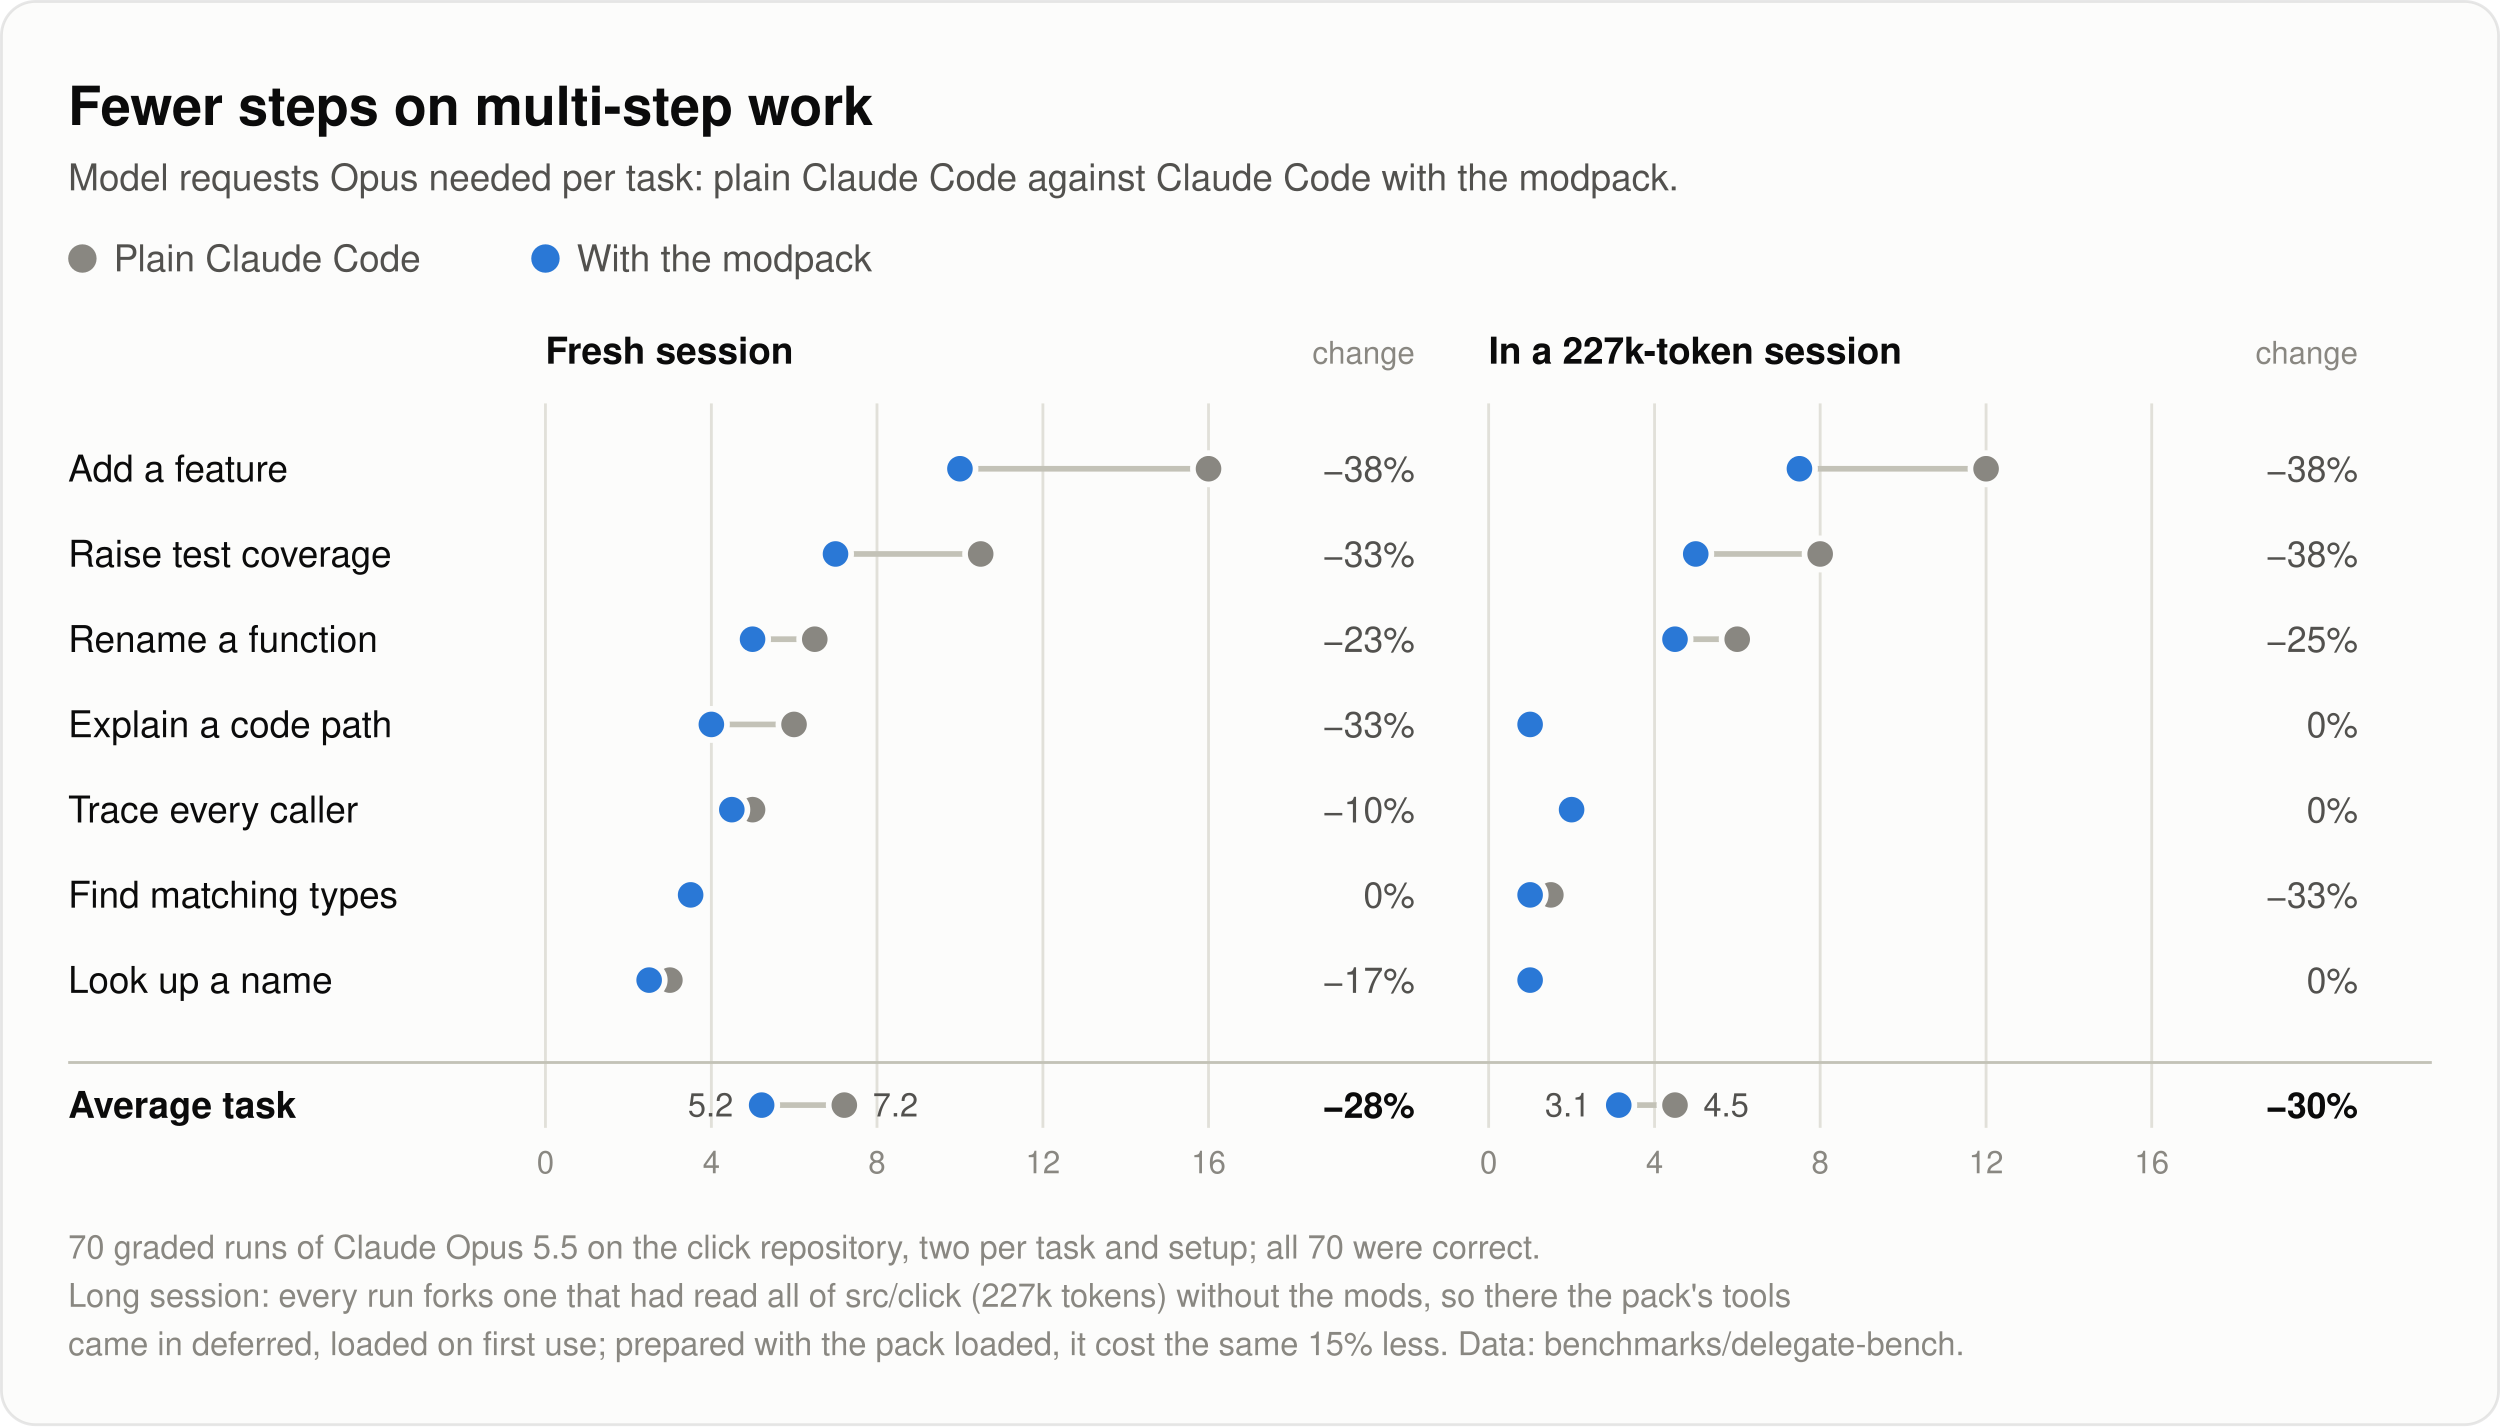
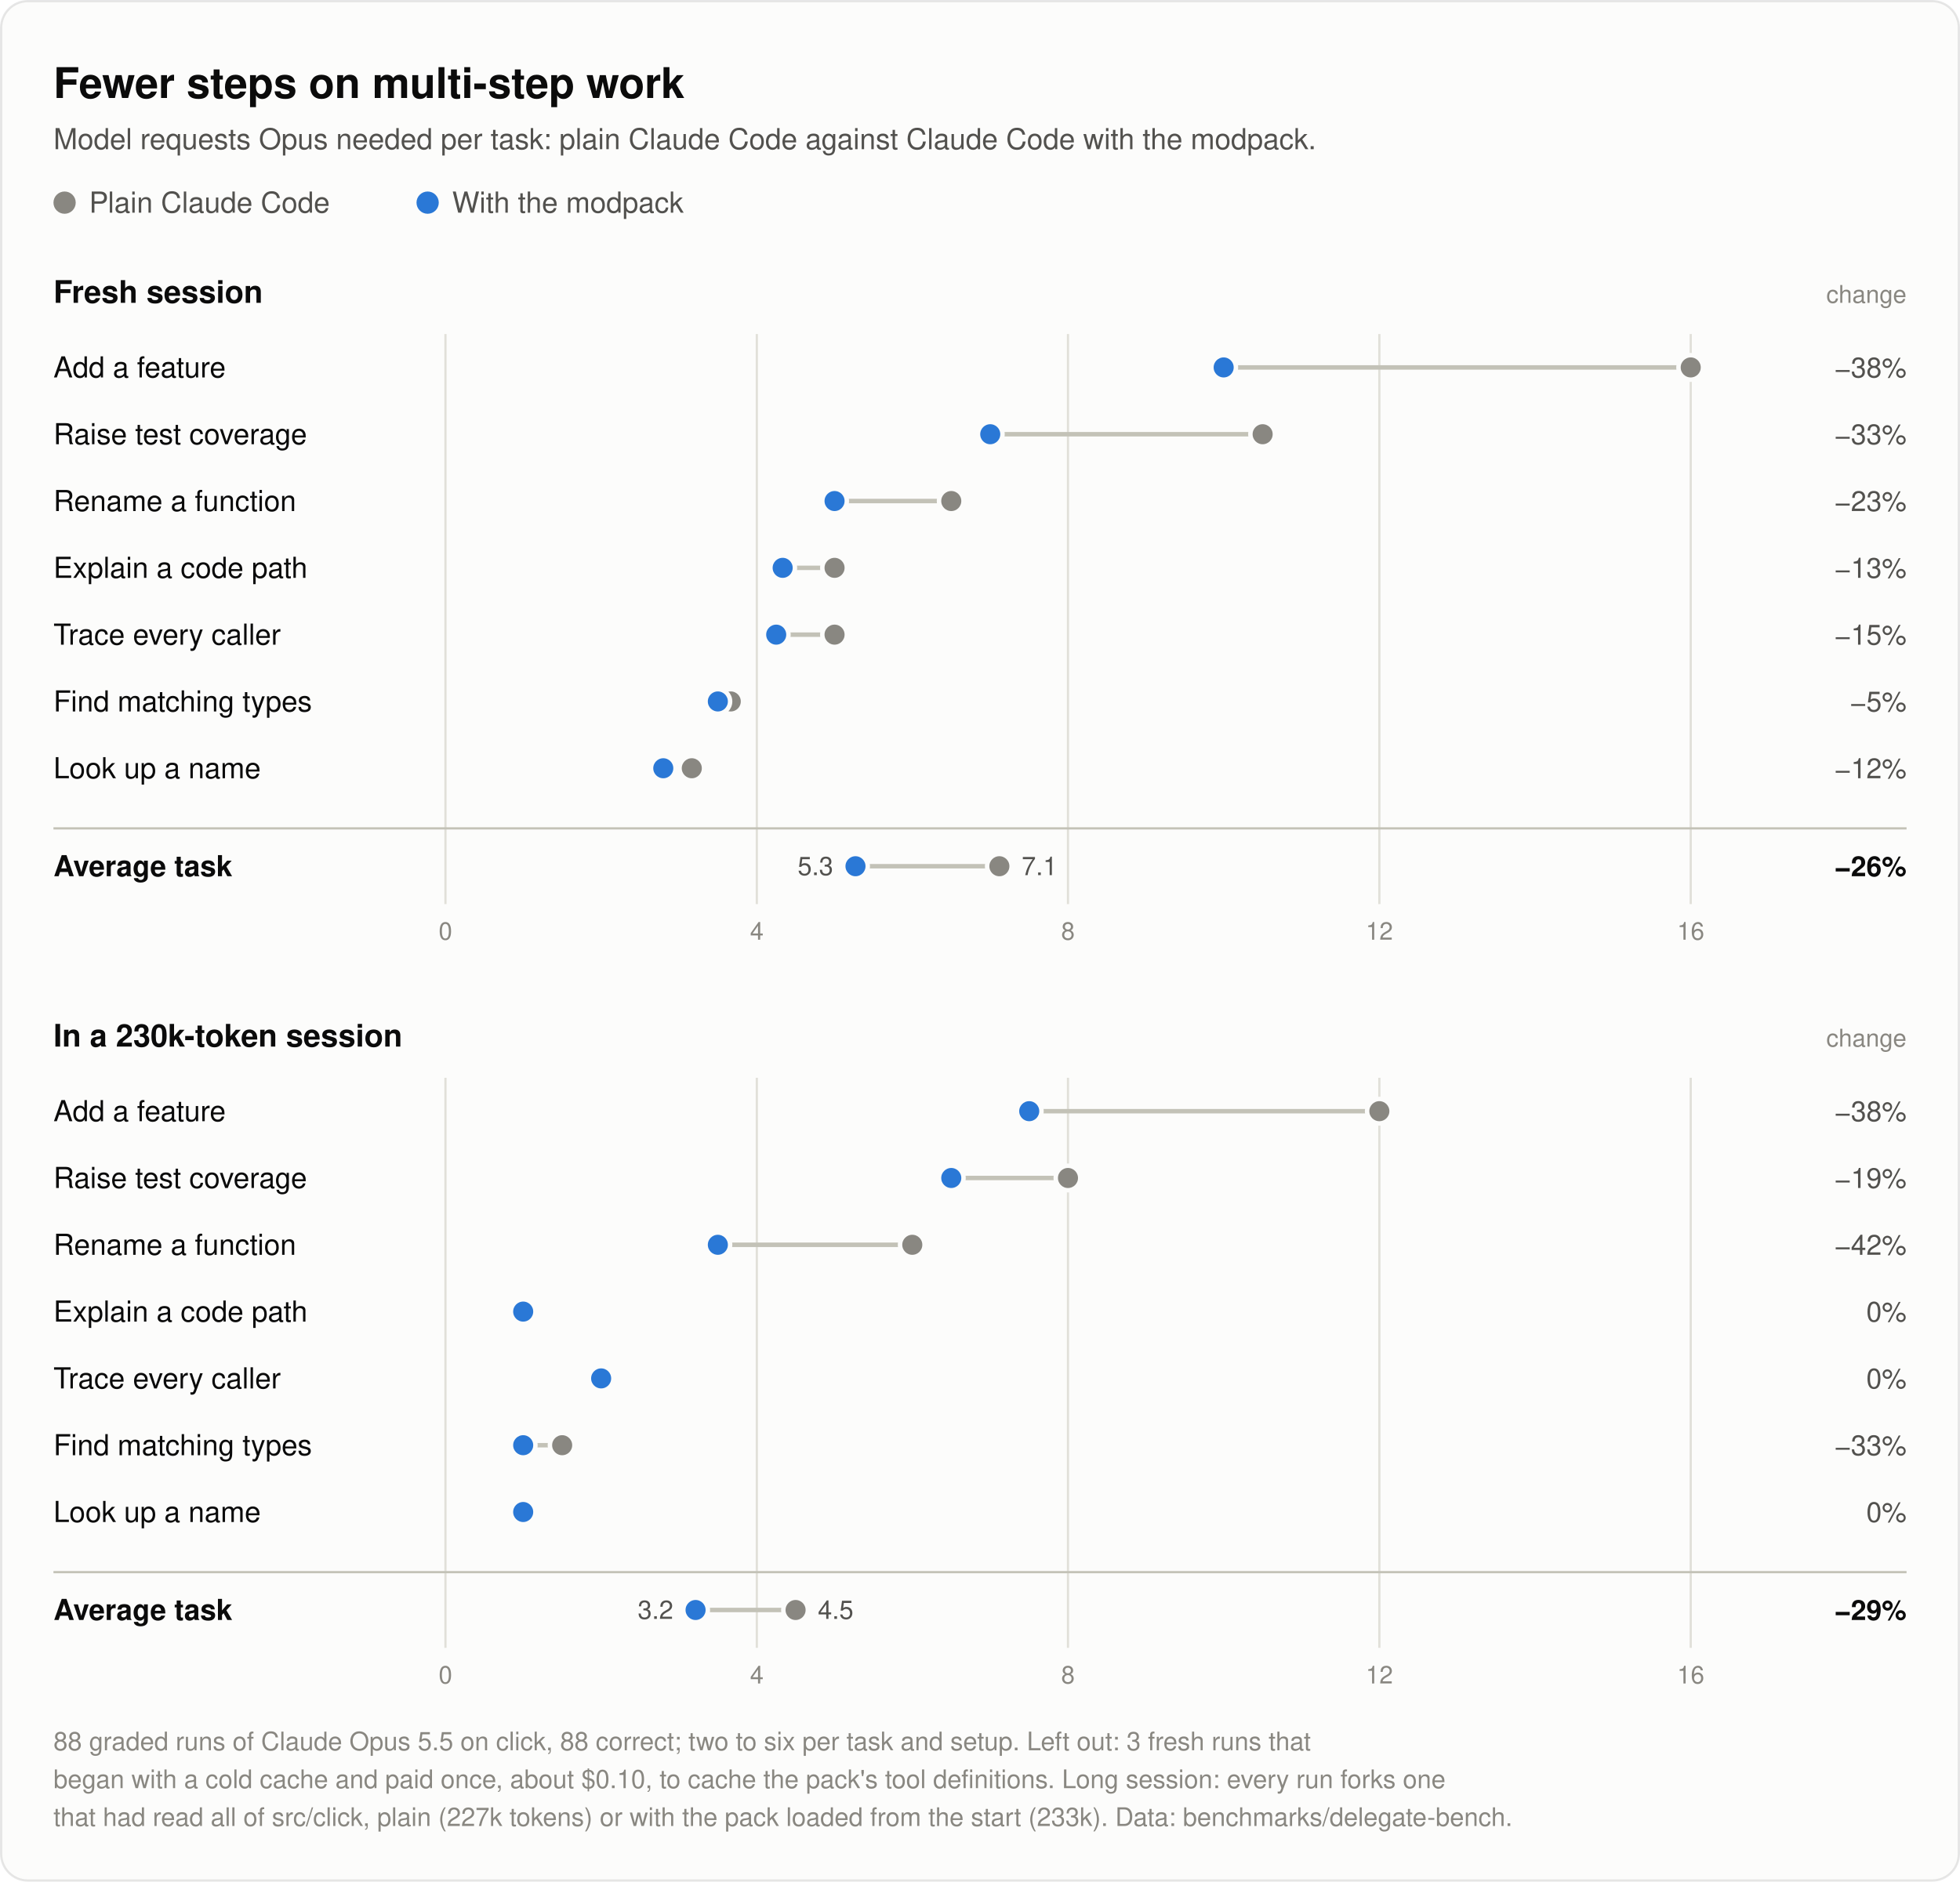
- <svg xmlns="http://www.w3.org/2000/svg" width="880" height="502" viewBox="0 0 880 502" role="img" font-family="-apple-system, BlinkMacSystemFont, 'Segoe UI', Helvetica, Arial, sans-serif">
-   <rect x="0.5" y="0.5" width="879" height="501" rx="12" fill="#fcfcfb" stroke="rgba(11,11,11,0.10)" />
+ <svg xmlns="http://www.w3.org/2000/svg" width="880" height="845" viewBox="0 0 880 845" role="img" font-family="-apple-system, BlinkMacSystemFont, 'Segoe UI', Helvetica, Arial, sans-serif">
+   <rect x="0.5" y="0.5" width="879" height="844" rx="12" fill="#fcfcfb" stroke="rgba(11,11,11,0.10)" />
  <text x="24.0" y="44.0" font-size="19" font-weight="600" fill="#0b0b0b" text-anchor="start">Fewer steps on multi-step work</text>
  <text x="24.0" y="67.0" font-size="13" font-weight="400" fill="#52514e" text-anchor="start">Model requests Opus needed per task: plain Claude Code against Claude Code with the modpack.</text>
  <circle cx="29" cy="91" r="5" fill="#898781" />
  <text x="40.0" y="95.5" font-size="13" font-weight="400" fill="#52514e" text-anchor="start">Plain Claude Code</text>
  <circle cx="192.0" cy="91" r="5" fill="#2a78d6" />
  <text x="203.0" y="95.5" font-size="13" font-weight="400" fill="#52514e" text-anchor="start">With the modpack</text>
-   <text x="192.0" y="128.0" font-size="13" font-weight="600" fill="#0b0b0b" text-anchor="start">Fresh session</text>
-   <text x="498.0" y="128.0" font-size="11" font-weight="400" fill="#898781" text-anchor="end">change</text>
-   <line x1="192.0" y1="142" x2="192.0" y2="397.0" stroke="#e1e0d9" stroke-width="1" />
-   <text x="192.0" y="413.0" font-size="11" font-weight="400" fill="#898781" text-anchor="middle" style="font-variant-numeric: tabular-nums">0</text>
-   <line x1="250.4" y1="142" x2="250.4" y2="397.0" stroke="#e1e0d9" stroke-width="1" />
-   <text x="250.4" y="413.0" font-size="11" font-weight="400" fill="#898781" text-anchor="middle" style="font-variant-numeric: tabular-nums">4</text>
-   <line x1="308.7" y1="142" x2="308.7" y2="397.0" stroke="#e1e0d9" stroke-width="1" />
-   <text x="308.7" y="413.0" font-size="11" font-weight="400" fill="#898781" text-anchor="middle" style="font-variant-numeric: tabular-nums">8</text>
-   <line x1="367.1" y1="142" x2="367.1" y2="397.0" stroke="#e1e0d9" stroke-width="1" />
-   <text x="367.1" y="413.0" font-size="11" font-weight="400" fill="#898781" text-anchor="middle" style="font-variant-numeric: tabular-nums">12</text>
-   <line x1="425.4" y1="142" x2="425.4" y2="397.0" stroke="#e1e0d9" stroke-width="1" />
-   <text x="425.4" y="413.0" font-size="11" font-weight="400" fill="#898781" text-anchor="middle" style="font-variant-numeric: tabular-nums">16</text>
-   <line x1="425.4" y1="165.0" x2="337.9" y2="165.0" stroke="#c3c2b7" stroke-width="2" stroke-linecap="round" />
-   <circle cx="425.4" cy="165.0" r="5.5" fill="#898781" stroke="#fcfcfb" stroke-width="2" />
-   <circle cx="337.9" cy="165.0" r="5.5" fill="#2a78d6" stroke="#fcfcfb" stroke-width="2" />
-   <text x="498.0" y="169.5" font-size="12.5" font-weight="400" fill="#52514e" text-anchor="end" style="font-variant-numeric: tabular-nums">−38%</text>
-   <line x1="345.2" y1="195.0" x2="294.1" y2="195.0" stroke="#c3c2b7" stroke-width="2" stroke-linecap="round" />
-   <circle cx="345.2" cy="195.0" r="5.5" fill="#898781" stroke="#fcfcfb" stroke-width="2" />
-   <circle cx="294.1" cy="195.0" r="5.5" fill="#2a78d6" stroke="#fcfcfb" stroke-width="2" />
-   <text x="498.0" y="199.5" font-size="12.5" font-weight="400" fill="#52514e" text-anchor="end" style="font-variant-numeric: tabular-nums">−33%</text>
-   <line x1="286.8" y1="225.0" x2="264.9" y2="225.0" stroke="#c3c2b7" stroke-width="2" stroke-linecap="round" />
-   <circle cx="286.8" cy="225.0" r="5.5" fill="#898781" stroke="#fcfcfb" stroke-width="2" />
-   <circle cx="264.9" cy="225.0" r="5.5" fill="#2a78d6" stroke="#fcfcfb" stroke-width="2" />
-   <text x="498.0" y="229.5" font-size="12.5" font-weight="400" fill="#52514e" text-anchor="end" style="font-variant-numeric: tabular-nums">−23%</text>
-   <line x1="279.5" y1="255.0" x2="250.4" y2="255.0" stroke="#c3c2b7" stroke-width="2" stroke-linecap="round" />
-   <circle cx="279.5" cy="255.0" r="5.5" fill="#898781" stroke="#fcfcfb" stroke-width="2" />
-   <circle cx="250.4" cy="255.0" r="5.5" fill="#2a78d6" stroke="#fcfcfb" stroke-width="2" />
-   <text x="498.0" y="259.5" font-size="12.5" font-weight="400" fill="#52514e" text-anchor="end" style="font-variant-numeric: tabular-nums">−33%</text>
-   <line x1="264.9" y1="285.0" x2="257.6" y2="285.0" stroke="#c3c2b7" stroke-width="2" stroke-linecap="round" />
-   <circle cx="264.9" cy="285.0" r="5.5" fill="#898781" stroke="#fcfcfb" stroke-width="2" />
-   <circle cx="257.6" cy="285.0" r="5.5" fill="#2a78d6" stroke="#fcfcfb" stroke-width="2" />
-   <text x="498.0" y="289.5" font-size="12.5" font-weight="400" fill="#52514e" text-anchor="end" style="font-variant-numeric: tabular-nums">−10%</text>
-   <line x1="243.1" y1="315.0" x2="243.1" y2="315.0" stroke="#c3c2b7" stroke-width="2" stroke-linecap="round" />
-   <circle cx="243.1" cy="315.0" r="5.5" fill="#898781" stroke="#fcfcfb" stroke-width="2" />
-   <circle cx="243.1" cy="315.0" r="5.5" fill="#2a78d6" stroke="#fcfcfb" stroke-width="2" />
-   <text x="498.0" y="319.5" font-size="12.5" font-weight="400" fill="#52514e" text-anchor="end" style="font-variant-numeric: tabular-nums">0%</text>
-   <line x1="235.8" y1="345.0" x2="228.5" y2="345.0" stroke="#c3c2b7" stroke-width="2" stroke-linecap="round" />
-   <circle cx="235.8" cy="345.0" r="5.5" fill="#898781" stroke="#fcfcfb" stroke-width="2" />
-   <circle cx="228.5" cy="345.0" r="5.5" fill="#2a78d6" stroke="#fcfcfb" stroke-width="2" />
-   <text x="498.0" y="349.5" font-size="12.5" font-weight="400" fill="#52514e" text-anchor="end" style="font-variant-numeric: tabular-nums">−17%</text>
-   <line x1="297.2" y1="389.0" x2="268.1" y2="389.0" stroke="#c3c2b7" stroke-width="2" stroke-linecap="round" />
-   <circle cx="297.2" cy="389.0" r="5.5" fill="#898781" stroke="#fcfcfb" stroke-width="2" />
-   <circle cx="268.1" cy="389.0" r="5.5" fill="#2a78d6" stroke="#fcfcfb" stroke-width="2" />
-   <text x="498.0" y="393.5" font-size="12.5" font-weight="600" fill="#0b0b0b" text-anchor="end" style="font-variant-numeric: tabular-nums">−28%</text>
-   <text x="258.1" y="393.0" font-size="11.5" font-weight="400" fill="#52514e" text-anchor="end" style="font-variant-numeric: tabular-nums">5.2</text>
-   <text x="307.2" y="393.0" font-size="11.5" font-weight="400" fill="#52514e" text-anchor="start" style="font-variant-numeric: tabular-nums">7.2</text>
-   <text x="524.0" y="128.0" font-size="13" font-weight="600" fill="#0b0b0b" text-anchor="start">In a 227k-token session</text>
-   <text x="830.0" y="128.0" font-size="11" font-weight="400" fill="#898781" text-anchor="end">change</text>
-   <line x1="524.0" y1="142" x2="524.0" y2="397.0" stroke="#e1e0d9" stroke-width="1" />
-   <text x="524.0" y="413.0" font-size="11" font-weight="400" fill="#898781" text-anchor="middle" style="font-variant-numeric: tabular-nums">0</text>
-   <line x1="582.4" y1="142" x2="582.4" y2="397.0" stroke="#e1e0d9" stroke-width="1" />
-   <text x="582.4" y="413.0" font-size="11" font-weight="400" fill="#898781" text-anchor="middle" style="font-variant-numeric: tabular-nums">4</text>
-   <line x1="640.7" y1="142" x2="640.7" y2="397.0" stroke="#e1e0d9" stroke-width="1" />
-   <text x="640.7" y="413.0" font-size="11" font-weight="400" fill="#898781" text-anchor="middle" style="font-variant-numeric: tabular-nums">8</text>
-   <line x1="699.1" y1="142" x2="699.1" y2="397.0" stroke="#e1e0d9" stroke-width="1" />
-   <text x="699.1" y="413.0" font-size="11" font-weight="400" fill="#898781" text-anchor="middle" style="font-variant-numeric: tabular-nums">12</text>
-   <line x1="757.4" y1="142" x2="757.4" y2="397.0" stroke="#e1e0d9" stroke-width="1" />
-   <text x="757.4" y="413.0" font-size="11" font-weight="400" fill="#898781" text-anchor="middle" style="font-variant-numeric: tabular-nums">16</text>
-   <line x1="699.1" y1="165.0" x2="633.4" y2="165.0" stroke="#c3c2b7" stroke-width="2" stroke-linecap="round" />
-   <circle cx="699.1" cy="165.0" r="5.5" fill="#898781" stroke="#fcfcfb" stroke-width="2" />
-   <circle cx="633.4" cy="165.0" r="5.5" fill="#2a78d6" stroke="#fcfcfb" stroke-width="2" />
-   <text x="830.0" y="169.5" font-size="12.5" font-weight="400" fill="#52514e" text-anchor="end" style="font-variant-numeric: tabular-nums">−38%</text>
-   <line x1="640.7" y1="195.0" x2="596.9" y2="195.0" stroke="#c3c2b7" stroke-width="2" stroke-linecap="round" />
-   <circle cx="640.7" cy="195.0" r="5.5" fill="#898781" stroke="#fcfcfb" stroke-width="2" />
-   <circle cx="596.9" cy="195.0" r="5.5" fill="#2a78d6" stroke="#fcfcfb" stroke-width="2" />
-   <text x="830.0" y="199.5" font-size="12.5" font-weight="400" fill="#52514e" text-anchor="end" style="font-variant-numeric: tabular-nums">−38%</text>
-   <line x1="611.5" y1="225.0" x2="589.6" y2="225.0" stroke="#c3c2b7" stroke-width="2" stroke-linecap="round" />
-   <circle cx="611.5" cy="225.0" r="5.5" fill="#898781" stroke="#fcfcfb" stroke-width="2" />
-   <circle cx="589.6" cy="225.0" r="5.5" fill="#2a78d6" stroke="#fcfcfb" stroke-width="2" />
-   <text x="830.0" y="229.5" font-size="12.5" font-weight="400" fill="#52514e" text-anchor="end" style="font-variant-numeric: tabular-nums">−25%</text>
-   <line x1="538.6" y1="255.0" x2="538.6" y2="255.0" stroke="#c3c2b7" stroke-width="2" stroke-linecap="round" />
-   <circle cx="538.6" cy="255.0" r="5.5" fill="#898781" stroke="#fcfcfb" stroke-width="2" />
-   <circle cx="538.6" cy="255.0" r="5.5" fill="#2a78d6" stroke="#fcfcfb" stroke-width="2" />
-   <text x="830.0" y="259.5" font-size="12.5" font-weight="400" fill="#52514e" text-anchor="end" style="font-variant-numeric: tabular-nums">0%</text>
-   <line x1="553.2" y1="285.0" x2="553.2" y2="285.0" stroke="#c3c2b7" stroke-width="2" stroke-linecap="round" />
-   <circle cx="553.2" cy="285.0" r="5.5" fill="#898781" stroke="#fcfcfb" stroke-width="2" />
-   <circle cx="553.2" cy="285.0" r="5.5" fill="#2a78d6" stroke="#fcfcfb" stroke-width="2" />
-   <text x="830.0" y="289.5" font-size="12.5" font-weight="400" fill="#52514e" text-anchor="end" style="font-variant-numeric: tabular-nums">0%</text>
-   <line x1="545.9" y1="315.0" x2="538.6" y2="315.0" stroke="#c3c2b7" stroke-width="2" stroke-linecap="round" />
-   <circle cx="545.9" cy="315.0" r="5.5" fill="#898781" stroke="#fcfcfb" stroke-width="2" />
-   <circle cx="538.6" cy="315.0" r="5.5" fill="#2a78d6" stroke="#fcfcfb" stroke-width="2" />
-   <text x="830.0" y="319.5" font-size="12.5" font-weight="400" fill="#52514e" text-anchor="end" style="font-variant-numeric: tabular-nums">−33%</text>
-   <line x1="538.6" y1="345.0" x2="538.6" y2="345.0" stroke="#c3c2b7" stroke-width="2" stroke-linecap="round" />
-   <circle cx="538.6" cy="345.0" r="5.5" fill="#898781" stroke="#fcfcfb" stroke-width="2" />
-   <circle cx="538.6" cy="345.0" r="5.5" fill="#2a78d6" stroke="#fcfcfb" stroke-width="2" />
-   <text x="830.0" y="349.5" font-size="12.5" font-weight="400" fill="#52514e" text-anchor="end" style="font-variant-numeric: tabular-nums">0%</text>
-   <line x1="589.6" y1="389.0" x2="569.8" y2="389.0" stroke="#c3c2b7" stroke-width="2" stroke-linecap="round" />
-   <circle cx="589.6" cy="389.0" r="5.5" fill="#898781" stroke="#fcfcfb" stroke-width="2" />
-   <circle cx="569.8" cy="389.0" r="5.5" fill="#2a78d6" stroke="#fcfcfb" stroke-width="2" />
-   <text x="830.0" y="393.5" font-size="12.5" font-weight="600" fill="#0b0b0b" text-anchor="end" style="font-variant-numeric: tabular-nums">−30%</text>
-   <text x="559.8" y="393.0" font-size="11.5" font-weight="400" fill="#52514e" text-anchor="end" style="font-variant-numeric: tabular-nums">3.1</text>
-   <text x="599.6" y="393.0" font-size="11.5" font-weight="400" fill="#52514e" text-anchor="start" style="font-variant-numeric: tabular-nums">4.5</text>
+   <text x="24.0" y="136.0" font-size="14" font-weight="600" fill="#0b0b0b" text-anchor="start">Fresh session</text>
+   <text x="856.0" y="136.0" font-size="11" font-weight="400" fill="#898781" text-anchor="end">change</text>
+   <line x1="200.0" y1="150" x2="200.0" y2="406" stroke="#e1e0d9" stroke-width="1" />
+   <text x="200.0" y="422.0" font-size="11" font-weight="400" fill="#898781" text-anchor="middle" style="font-variant-numeric: tabular-nums">0</text>
+   <line x1="339.8" y1="150" x2="339.8" y2="406" stroke="#e1e0d9" stroke-width="1" />
+   <text x="339.8" y="422.0" font-size="11" font-weight="400" fill="#898781" text-anchor="middle" style="font-variant-numeric: tabular-nums">4</text>
+   <line x1="479.5" y1="150" x2="479.5" y2="406" stroke="#e1e0d9" stroke-width="1" />
+   <text x="479.5" y="422.0" font-size="11" font-weight="400" fill="#898781" text-anchor="middle" style="font-variant-numeric: tabular-nums">8</text>
+   <line x1="619.3" y1="150" x2="619.3" y2="406" stroke="#e1e0d9" stroke-width="1" />
+   <text x="619.3" y="422.0" font-size="11" font-weight="400" fill="#898781" text-anchor="middle" style="font-variant-numeric: tabular-nums">12</text>
+   <line x1="759.1" y1="150" x2="759.1" y2="406" stroke="#e1e0d9" stroke-width="1" />
+   <text x="759.1" y="422.0" font-size="11" font-weight="400" fill="#898781" text-anchor="middle" style="font-variant-numeric: tabular-nums">16</text>
+   <line x1="24" y1="372.0" x2="856" y2="372.0" stroke="#c3c2b7" stroke-width="1" />
  <text x="24.0" y="169.5" font-size="13" font-weight="400" fill="#0b0b0b" text-anchor="start">Add a feature</text>
+   <line x1="759.1" y1="165.0" x2="549.4" y2="165.0" stroke="#c3c2b7" stroke-width="2" stroke-linecap="round" />
+   <circle cx="759.1" cy="165.0" r="5.5" fill="#898781" stroke="#fcfcfb" stroke-width="2" />
+   <circle cx="549.4" cy="165.0" r="5.5" fill="#2a78d6" stroke="#fcfcfb" stroke-width="2" />
+   <text x="856.0" y="169.5" font-size="12.5" font-weight="400" fill="#52514e" text-anchor="end" style="font-variant-numeric: tabular-nums">−38%</text>
  <text x="24.0" y="199.5" font-size="13" font-weight="400" fill="#0b0b0b" text-anchor="start">Raise test coverage</text>
+   <line x1="566.9" y1="195.0" x2="444.6" y2="195.0" stroke="#c3c2b7" stroke-width="2" stroke-linecap="round" />
+   <circle cx="566.9" cy="195.0" r="5.5" fill="#898781" stroke="#fcfcfb" stroke-width="2" />
+   <circle cx="444.6" cy="195.0" r="5.5" fill="#2a78d6" stroke="#fcfcfb" stroke-width="2" />
+   <text x="856.0" y="199.5" font-size="12.5" font-weight="400" fill="#52514e" text-anchor="end" style="font-variant-numeric: tabular-nums">−33%</text>
  <text x="24.0" y="229.5" font-size="13" font-weight="400" fill="#0b0b0b" text-anchor="start">Rename a function</text>
+   <line x1="427.1" y1="225.0" x2="374.7" y2="225.0" stroke="#c3c2b7" stroke-width="2" stroke-linecap="round" />
+   <circle cx="427.1" cy="225.0" r="5.5" fill="#898781" stroke="#fcfcfb" stroke-width="2" />
+   <circle cx="374.7" cy="225.0" r="5.5" fill="#2a78d6" stroke="#fcfcfb" stroke-width="2" />
+   <text x="856.0" y="229.5" font-size="12.5" font-weight="400" fill="#52514e" text-anchor="end" style="font-variant-numeric: tabular-nums">−23%</text>
  <text x="24.0" y="259.5" font-size="13" font-weight="400" fill="#0b0b0b" text-anchor="start">Explain a code path</text>
+   <line x1="374.7" y1="255.0" x2="351.4" y2="255.0" stroke="#c3c2b7" stroke-width="2" stroke-linecap="round" />
+   <circle cx="374.7" cy="255.0" r="5.5" fill="#898781" stroke="#fcfcfb" stroke-width="2" />
+   <circle cx="351.4" cy="255.0" r="5.5" fill="#2a78d6" stroke="#fcfcfb" stroke-width="2" />
+   <text x="856.0" y="259.5" font-size="12.5" font-weight="400" fill="#52514e" text-anchor="end" style="font-variant-numeric: tabular-nums">−13%</text>
  <text x="24.0" y="289.5" font-size="13" font-weight="400" fill="#0b0b0b" text-anchor="start">Trace every caller</text>
+   <line x1="374.7" y1="285.0" x2="348.5" y2="285.0" stroke="#c3c2b7" stroke-width="2" stroke-linecap="round" />
+   <circle cx="374.7" cy="285.0" r="5.5" fill="#898781" stroke="#fcfcfb" stroke-width="2" />
+   <circle cx="348.5" cy="285.0" r="5.5" fill="#2a78d6" stroke="#fcfcfb" stroke-width="2" />
+   <text x="856.0" y="289.5" font-size="12.5" font-weight="400" fill="#52514e" text-anchor="end" style="font-variant-numeric: tabular-nums">−15%</text>
  <text x="24.0" y="319.5" font-size="13" font-weight="400" fill="#0b0b0b" text-anchor="start">Find matching types</text>
+   <line x1="328.1" y1="315.0" x2="322.3" y2="315.0" stroke="#c3c2b7" stroke-width="2" stroke-linecap="round" />
+   <circle cx="328.1" cy="315.0" r="5.5" fill="#898781" stroke="#fcfcfb" stroke-width="2" />
+   <circle cx="322.3" cy="315.0" r="5.5" fill="#2a78d6" stroke="#fcfcfb" stroke-width="2" />
+   <text x="856.0" y="319.5" font-size="12.5" font-weight="400" fill="#52514e" text-anchor="end" style="font-variant-numeric: tabular-nums">−5%</text>
  <text x="24.0" y="349.5" font-size="13" font-weight="400" fill="#0b0b0b" text-anchor="start">Look up a name</text>
-   <line x1="24" y1="374.0" x2="856" y2="374.0" stroke="#c3c2b7" stroke-width="1" />
+   <line x1="310.6" y1="345.0" x2="297.8" y2="345.0" stroke="#c3c2b7" stroke-width="2" stroke-linecap="round" />
+   <circle cx="310.6" cy="345.0" r="5.5" fill="#898781" stroke="#fcfcfb" stroke-width="2" />
+   <circle cx="297.8" cy="345.0" r="5.5" fill="#2a78d6" stroke="#fcfcfb" stroke-width="2" />
+   <text x="856.0" y="349.5" font-size="12.5" font-weight="400" fill="#52514e" text-anchor="end" style="font-variant-numeric: tabular-nums">−12%</text>
  <text x="24.0" y="393.5" font-size="13" font-weight="600" fill="#0b0b0b" text-anchor="start">Average task</text>
-   <text x="24.0" y="443.0" font-size="11.5" font-weight="400" fill="#898781" text-anchor="start">70 graded runs of Claude Opus 5.5 on the click repository, two per task and setup; all 70 were correct.</text>
-   <text x="24.0" y="460.0" font-size="11.5" font-weight="400" fill="#898781" text-anchor="start">Long session: every run forks one that had read all of src/click (227k tokens) without the mods, so there the pack's tools</text>
-   <text x="24.0" y="477.0" font-size="11.5" font-weight="400" fill="#898781" text-anchor="start">came in deferred, loaded on first use; prepared with the pack loaded, it cost the same 15% less. Data: benchmarks/delegate-bench.</text>
+   <line x1="448.7" y1="389.0" x2="384.1" y2="389.0" stroke="#c3c2b7" stroke-width="2" stroke-linecap="round" />
+   <circle cx="448.7" cy="389.0" r="5.5" fill="#898781" stroke="#fcfcfb" stroke-width="2" />
+   <circle cx="384.1" cy="389.0" r="5.5" fill="#2a78d6" stroke="#fcfcfb" stroke-width="2" />
+   <text x="856.0" y="393.5" font-size="12.5" font-weight="600" fill="#0b0b0b" text-anchor="end" style="font-variant-numeric: tabular-nums">−26%</text>
+   <text x="374.1" y="393.0" font-size="11.5" font-weight="400" fill="#52514e" text-anchor="end" style="font-variant-numeric: tabular-nums">5.3</text>
+   <text x="458.7" y="393.0" font-size="11.5" font-weight="400" fill="#52514e" text-anchor="start" style="font-variant-numeric: tabular-nums">7.1</text>
+   <text x="24.0" y="470.0" font-size="14" font-weight="600" fill="#0b0b0b" text-anchor="start">In a 230k-token session</text>
+   <text x="856.0" y="470.0" font-size="11" font-weight="400" fill="#898781" text-anchor="end">change</text>
+   <line x1="200.0" y1="484" x2="200.0" y2="740" stroke="#e1e0d9" stroke-width="1" />
+   <text x="200.0" y="756.0" font-size="11" font-weight="400" fill="#898781" text-anchor="middle" style="font-variant-numeric: tabular-nums">0</text>
+   <line x1="339.8" y1="484" x2="339.8" y2="740" stroke="#e1e0d9" stroke-width="1" />
+   <text x="339.8" y="756.0" font-size="11" font-weight="400" fill="#898781" text-anchor="middle" style="font-variant-numeric: tabular-nums">4</text>
+   <line x1="479.5" y1="484" x2="479.5" y2="740" stroke="#e1e0d9" stroke-width="1" />
+   <text x="479.5" y="756.0" font-size="11" font-weight="400" fill="#898781" text-anchor="middle" style="font-variant-numeric: tabular-nums">8</text>
+   <line x1="619.3" y1="484" x2="619.3" y2="740" stroke="#e1e0d9" stroke-width="1" />
+   <text x="619.3" y="756.0" font-size="11" font-weight="400" fill="#898781" text-anchor="middle" style="font-variant-numeric: tabular-nums">12</text>
+   <line x1="759.1" y1="484" x2="759.1" y2="740" stroke="#e1e0d9" stroke-width="1" />
+   <text x="759.1" y="756.0" font-size="11" font-weight="400" fill="#898781" text-anchor="middle" style="font-variant-numeric: tabular-nums">16</text>
+   <line x1="24" y1="706.0" x2="856" y2="706.0" stroke="#c3c2b7" stroke-width="1" />
+   <text x="24.0" y="503.5" font-size="13" font-weight="400" fill="#0b0b0b" text-anchor="start">Add a feature</text>
+   <line x1="619.3" y1="499.0" x2="462.1" y2="499.0" stroke="#c3c2b7" stroke-width="2" stroke-linecap="round" />
+   <circle cx="619.3" cy="499.0" r="5.5" fill="#898781" stroke="#fcfcfb" stroke-width="2" />
+   <circle cx="462.1" cy="499.0" r="5.5" fill="#2a78d6" stroke="#fcfcfb" stroke-width="2" />
+   <text x="856.0" y="503.5" font-size="12.5" font-weight="400" fill="#52514e" text-anchor="end" style="font-variant-numeric: tabular-nums">−38%</text>
+   <text x="24.0" y="533.5" font-size="13" font-weight="400" fill="#0b0b0b" text-anchor="start">Raise test coverage</text>
+   <line x1="479.5" y1="529.0" x2="427.1" y2="529.0" stroke="#c3c2b7" stroke-width="2" stroke-linecap="round" />
+   <circle cx="479.5" cy="529.0" r="5.5" fill="#898781" stroke="#fcfcfb" stroke-width="2" />
+   <circle cx="427.1" cy="529.0" r="5.5" fill="#2a78d6" stroke="#fcfcfb" stroke-width="2" />
+   <text x="856.0" y="533.5" font-size="12.5" font-weight="400" fill="#52514e" text-anchor="end" style="font-variant-numeric: tabular-nums">−19%</text>
+   <text x="24.0" y="563.5" font-size="13" font-weight="400" fill="#0b0b0b" text-anchor="start">Rename a function</text>
+   <line x1="409.6" y1="559.0" x2="322.3" y2="559.0" stroke="#c3c2b7" stroke-width="2" stroke-linecap="round" />
+   <circle cx="409.6" cy="559.0" r="5.5" fill="#898781" stroke="#fcfcfb" stroke-width="2" />
+   <circle cx="322.3" cy="559.0" r="5.5" fill="#2a78d6" stroke="#fcfcfb" stroke-width="2" />
+   <text x="856.0" y="563.5" font-size="12.5" font-weight="400" fill="#52514e" text-anchor="end" style="font-variant-numeric: tabular-nums">−42%</text>
+   <text x="24.0" y="593.5" font-size="13" font-weight="400" fill="#0b0b0b" text-anchor="start">Explain a code path</text>
+   <line x1="234.9" y1="589.0" x2="234.9" y2="589.0" stroke="#c3c2b7" stroke-width="2" stroke-linecap="round" />
+   <circle cx="234.9" cy="589.0" r="5.5" fill="#898781" stroke="#fcfcfb" stroke-width="2" />
+   <circle cx="234.9" cy="589.0" r="5.5" fill="#2a78d6" stroke="#fcfcfb" stroke-width="2" />
+   <text x="856.0" y="593.5" font-size="12.5" font-weight="400" fill="#52514e" text-anchor="end" style="font-variant-numeric: tabular-nums">0%</text>
+   <text x="24.0" y="623.5" font-size="13" font-weight="400" fill="#0b0b0b" text-anchor="start">Trace every caller</text>
+   <line x1="269.9" y1="619.0" x2="269.9" y2="619.0" stroke="#c3c2b7" stroke-width="2" stroke-linecap="round" />
+   <circle cx="269.9" cy="619.0" r="5.5" fill="#898781" stroke="#fcfcfb" stroke-width="2" />
+   <circle cx="269.9" cy="619.0" r="5.5" fill="#2a78d6" stroke="#fcfcfb" stroke-width="2" />
+   <text x="856.0" y="623.5" font-size="12.5" font-weight="400" fill="#52514e" text-anchor="end" style="font-variant-numeric: tabular-nums">0%</text>
+   <text x="24.0" y="653.5" font-size="13" font-weight="400" fill="#0b0b0b" text-anchor="start">Find matching types</text>
+   <line x1="252.4" y1="649.0" x2="234.9" y2="649.0" stroke="#c3c2b7" stroke-width="2" stroke-linecap="round" />
+   <circle cx="252.4" cy="649.0" r="5.5" fill="#898781" stroke="#fcfcfb" stroke-width="2" />
+   <circle cx="234.9" cy="649.0" r="5.5" fill="#2a78d6" stroke="#fcfcfb" stroke-width="2" />
+   <text x="856.0" y="653.5" font-size="12.5" font-weight="400" fill="#52514e" text-anchor="end" style="font-variant-numeric: tabular-nums">−33%</text>
+   <text x="24.0" y="683.5" font-size="13" font-weight="400" fill="#0b0b0b" text-anchor="start">Look up a name</text>
+   <line x1="234.9" y1="679.0" x2="234.9" y2="679.0" stroke="#c3c2b7" stroke-width="2" stroke-linecap="round" />
+   <circle cx="234.9" cy="679.0" r="5.5" fill="#898781" stroke="#fcfcfb" stroke-width="2" />
+   <circle cx="234.9" cy="679.0" r="5.5" fill="#2a78d6" stroke="#fcfcfb" stroke-width="2" />
+   <text x="856.0" y="683.5" font-size="12.5" font-weight="400" fill="#52514e" text-anchor="end" style="font-variant-numeric: tabular-nums">0%</text>
+   <text x="24.0" y="727.5" font-size="13" font-weight="600" fill="#0b0b0b" text-anchor="start">Average task</text>
+   <line x1="357.2" y1="723.0" x2="312.3" y2="723.0" stroke="#c3c2b7" stroke-width="2" stroke-linecap="round" />
+   <circle cx="357.2" cy="723.0" r="5.5" fill="#898781" stroke="#fcfcfb" stroke-width="2" />
+   <circle cx="312.3" cy="723.0" r="5.5" fill="#2a78d6" stroke="#fcfcfb" stroke-width="2" />
+   <text x="856.0" y="727.5" font-size="12.5" font-weight="600" fill="#0b0b0b" text-anchor="end" style="font-variant-numeric: tabular-nums">−29%</text>
+   <text x="302.3" y="727.0" font-size="11.5" font-weight="400" fill="#52514e" text-anchor="end" style="font-variant-numeric: tabular-nums">3.2</text>
+   <text x="367.2" y="727.0" font-size="11.5" font-weight="400" fill="#52514e" text-anchor="start" style="font-variant-numeric: tabular-nums">4.5</text>
+   <text x="24.0" y="786.0" font-size="11.5" font-weight="400" fill="#898781" text-anchor="start">88 graded runs of Claude Opus 5.5 on click, 88 correct; two to six per task and setup. Left out: 3 fresh runs that</text>
+   <text x="24.0" y="803.0" font-size="11.5" font-weight="400" fill="#898781" text-anchor="start">began with a cold cache and paid once, about $0.10, to cache the pack's tool definitions. Long session: every run forks one</text>
+   <text x="24.0" y="820.0" font-size="11.5" font-weight="400" fill="#898781" text-anchor="start">that had read all of src/click, plain (227k tokens) or with the pack loaded from the start (233k). Data: benchmarks/delegate-bench.</text>
</svg>
